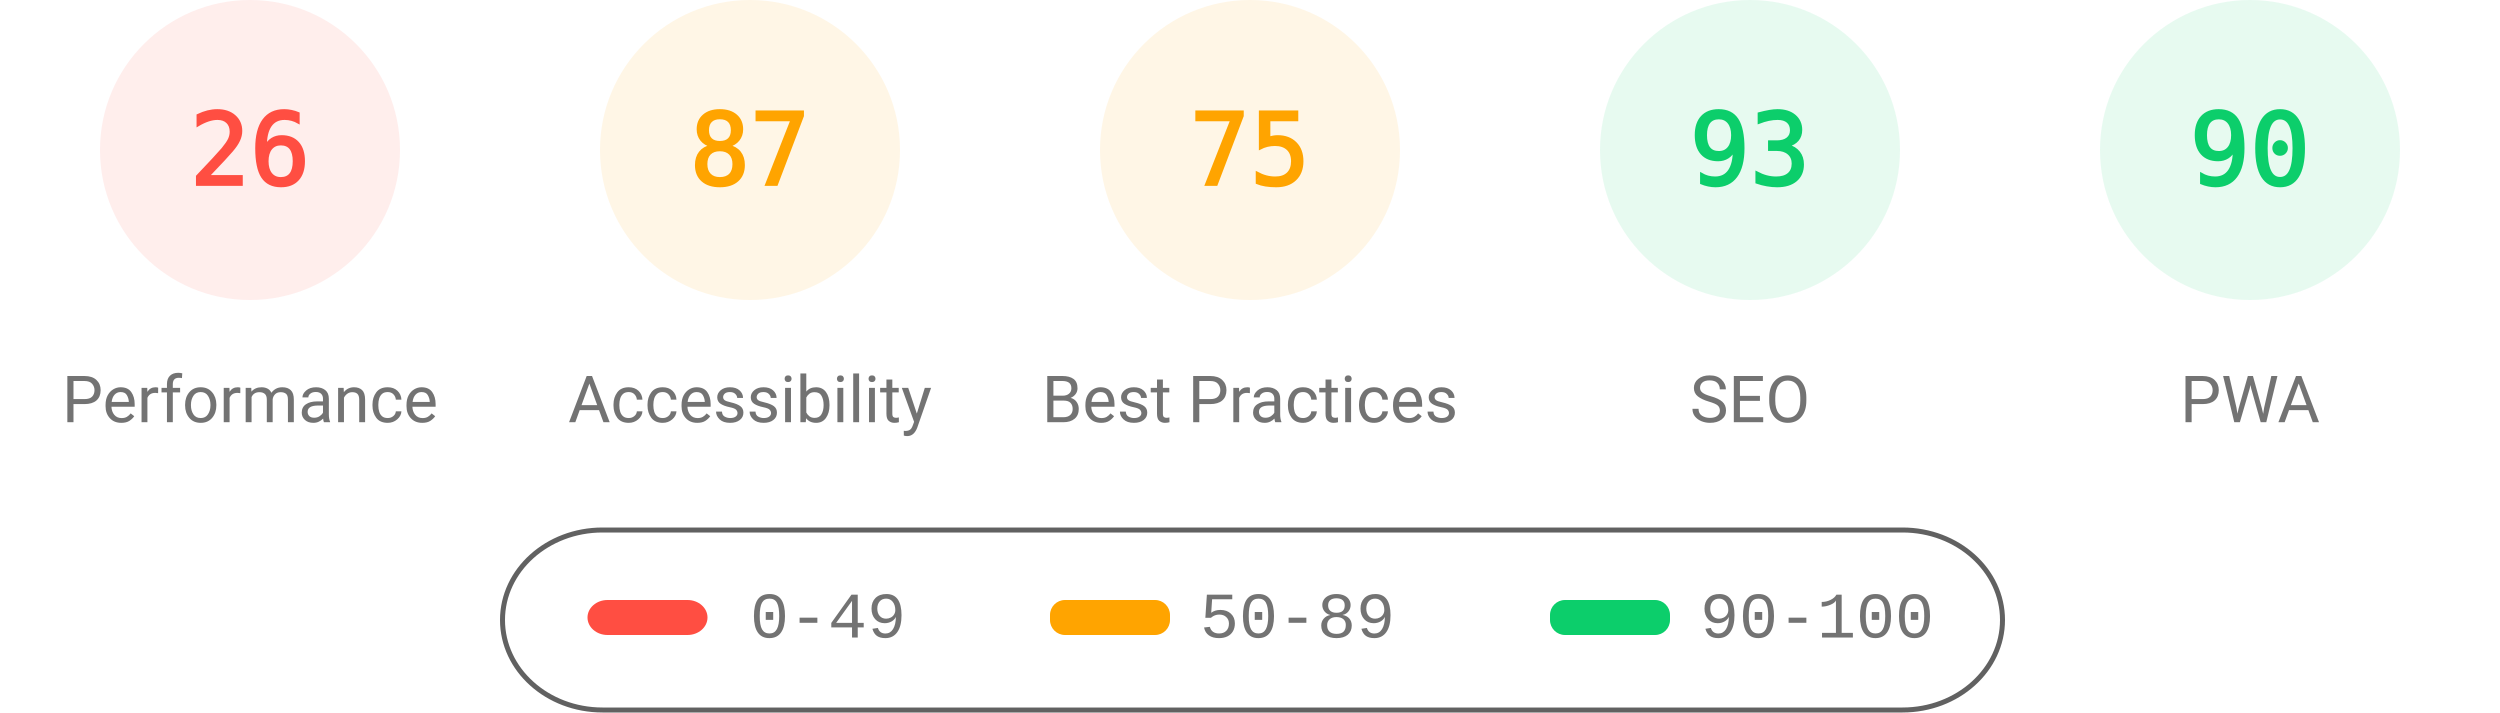
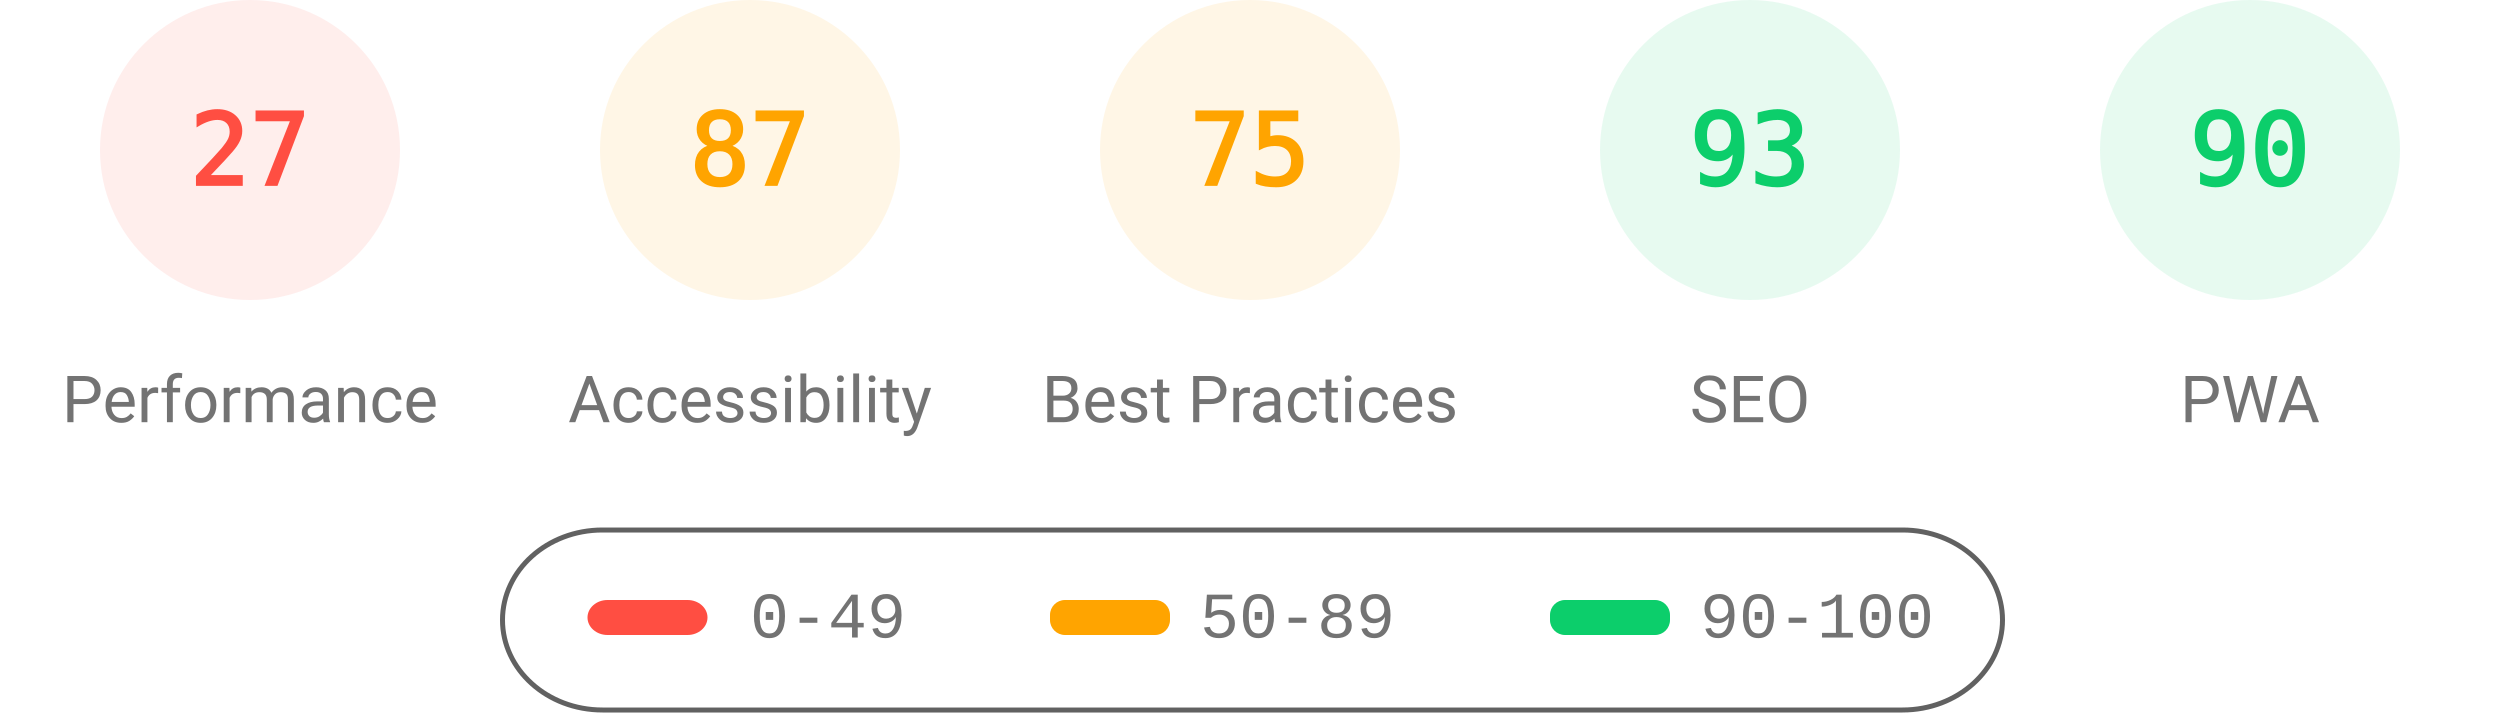
<svg xmlns="http://www.w3.org/2000/svg" fill="none" width="1000" height="285">
  <style>.gauge-base{opacity:.1}.gauge-arc{fill:none;animation-delay:250ms;stroke-linecap:round;transform:rotate(-90deg);transform-origin:100px 60px;animation:load-gauge 1s ease forwards}.guage-text{font-size:40px;font-family:monospace;text-align:center}.guage-red{color:#ff4e42;fill:#ff4e42;stroke:#ff4e42}.guage-orange{color:#ffa400;fill:#ffa400;stroke:#ffa400}.guage-green{color:#0cce6b;fill:#0cce6b;stroke:#0cce6b}.guage-undefined{color:#5c5c5c;fill:#5c5c5c;stroke:#5c5c5c}.guage-title{color:#737373;fill:#737373;stroke:none;font-size:26px;line-height:26px;font-family:Roboto,Halvetica,Arial,sans-serif}@keyframes load-gauge{from{stroke-dasharray:0 352.858}}</style>
  <svg class="guage-div guage-perf guage-red" viewBox="0 0 200 200" width="200" height="200">
    <circle class="gauge-base" r="56" cx="100" cy="60" stroke-width="8" />
-     <circle class="gauge-arc guage-arc-1" r="56" cx="100" cy="60" stroke-width="8" style="stroke-dasharray:91.483,351.858" />
-     <text class="guage-text" x="100" y="60" alignment-baseline="central" dominant-baseline="central" text-anchor="middle">26</text>
+     <circle class="gauge-arc guage-arc-1" r="56" cx="100" cy="60" stroke-width="8" style="stroke-dasharray:95.002,351.858" />
+     <text class="guage-text" x="100" y="60" alignment-baseline="central" dominant-baseline="central" text-anchor="middle">27</text>
    <text class="guage-title" x="100" y="160" alignment-baseline="central" dominant-baseline="central" text-anchor="middle">Performance</text>
  </svg>
  <svg class="guage-div guage-acc guage-orange" viewBox="0 0 200 200" width="200" height="200" x="200">
    <circle class="gauge-base" r="56" cx="100" cy="60" stroke-width="8" />
    <circle class="gauge-arc guage-arc-2" r="56" cx="100" cy="60" stroke-width="8" style="stroke-dasharray:306.116,351.858" />
    <text class="guage-text" x="100" y="60" alignment-baseline="central" dominant-baseline="central" text-anchor="middle">87</text>
    <text class="guage-title" x="100" y="160" alignment-baseline="central" dominant-baseline="central" text-anchor="middle">Accessibility</text>
  </svg>
  <svg class="guage-div guage-best guage-orange" viewBox="0 0 200 200" width="200" height="200" x="400">
    <circle class="gauge-base" r="56" cx="100" cy="60" stroke-width="8" />
    <circle class="gauge-arc guage-arc-3" r="56" cx="100" cy="60" stroke-width="8" style="stroke-dasharray:263.893,351.858" />
    <text class="guage-text" x="100" y="60" alignment-baseline="central" dominant-baseline="central" text-anchor="middle">75</text>
    <text class="guage-title" x="100" y="160" alignment-baseline="central" dominant-baseline="central" text-anchor="middle">Best Practices</text>
  </svg>
  <svg class="guage-div guage-seo guage-green" viewBox="0 0 200 200" width="200" height="200" x="600">
    <circle class="gauge-base" r="56" cx="100" cy="60" stroke-width="8" />
    <circle class="gauge-arc guage-arc-4" r="56" cx="100" cy="60" stroke-width="8" style="stroke-dasharray:327.228,351.858" />
    <text class="guage-text" x="100" y="60" alignment-baseline="central" dominant-baseline="central" text-anchor="middle">93</text>
    <text class="guage-title" x="100" y="160" alignment-baseline="central" dominant-baseline="central" text-anchor="middle">SEO</text>
  </svg>
  <svg class="guage-div guage-pwa guage-green" viewBox="0 0 200 200" width="200" height="200" x="800">
    <circle class="gauge-base" r="56" cx="100" cy="60" stroke-width="8" />
    <circle class="gauge-arc guage-arc-4" r="56" cx="100" cy="60" stroke-width="8" style="stroke-dasharray:316.672,351.858" />
    <text class="guage-text" x="100" y="60" alignment-baseline="central" dominant-baseline="central" text-anchor="middle">90</text>
    <text class="guage-title" x="100" y="160" alignment-baseline="central" dominant-baseline="central" text-anchor="middle">PWA</text>
  </svg>
  <svg width="604" height="76" x="200" y="210">
    <path fill="none" id="canvas_background" d="M-1-1h604v80H-1z" />
    <rect fill-opacity="0" stroke="#616161" stroke-width="2" rx="40" id="svg_2" height="72" width="600" y="2" x="1" fill="#000" />
    <rect stroke="#000" rx="8" id="svg_3" height="14" width="48" y="30" x="35" stroke-opacity="null" stroke-width="0" fill="#ff4e42" />
    <rect stroke="#000" rx="6" id="svg_4" height="14" width="48" y="30" x="220" stroke-opacity="null" stroke-width="0" fill="#ffa400" />
    <rect stroke="#000" rx="6" id="svg_5" height="14" width="48" y="30" x="420" stroke-opacity="null" stroke-width="0" fill="#0cce6b" />
    <text xml:space="preserve" text-anchor="start" font-family="'Courier New', Courier, monospace" font-size="26" id="svg_6" y="45" x="100" stroke-opacity="null" stroke-width="0" stroke="#000" fill="#737373">0-49</text>
    <text xml:space="preserve" text-anchor="start" font-family="'Courier New', Courier, monospace" font-size="26" id="svg_7" y="45" x="280" stroke-opacity="null" stroke-width="0" stroke="#000" fill="#737373">50-89</text>
    <text xml:space="preserve" text-anchor="start" font-family="'Courier New', Courier, monospace" font-size="26" id="svg_8" y="45" x="480" stroke-opacity="null" stroke-width="0" stroke="#000" fill="#737373">90-100</text>
  </svg>
</svg>
